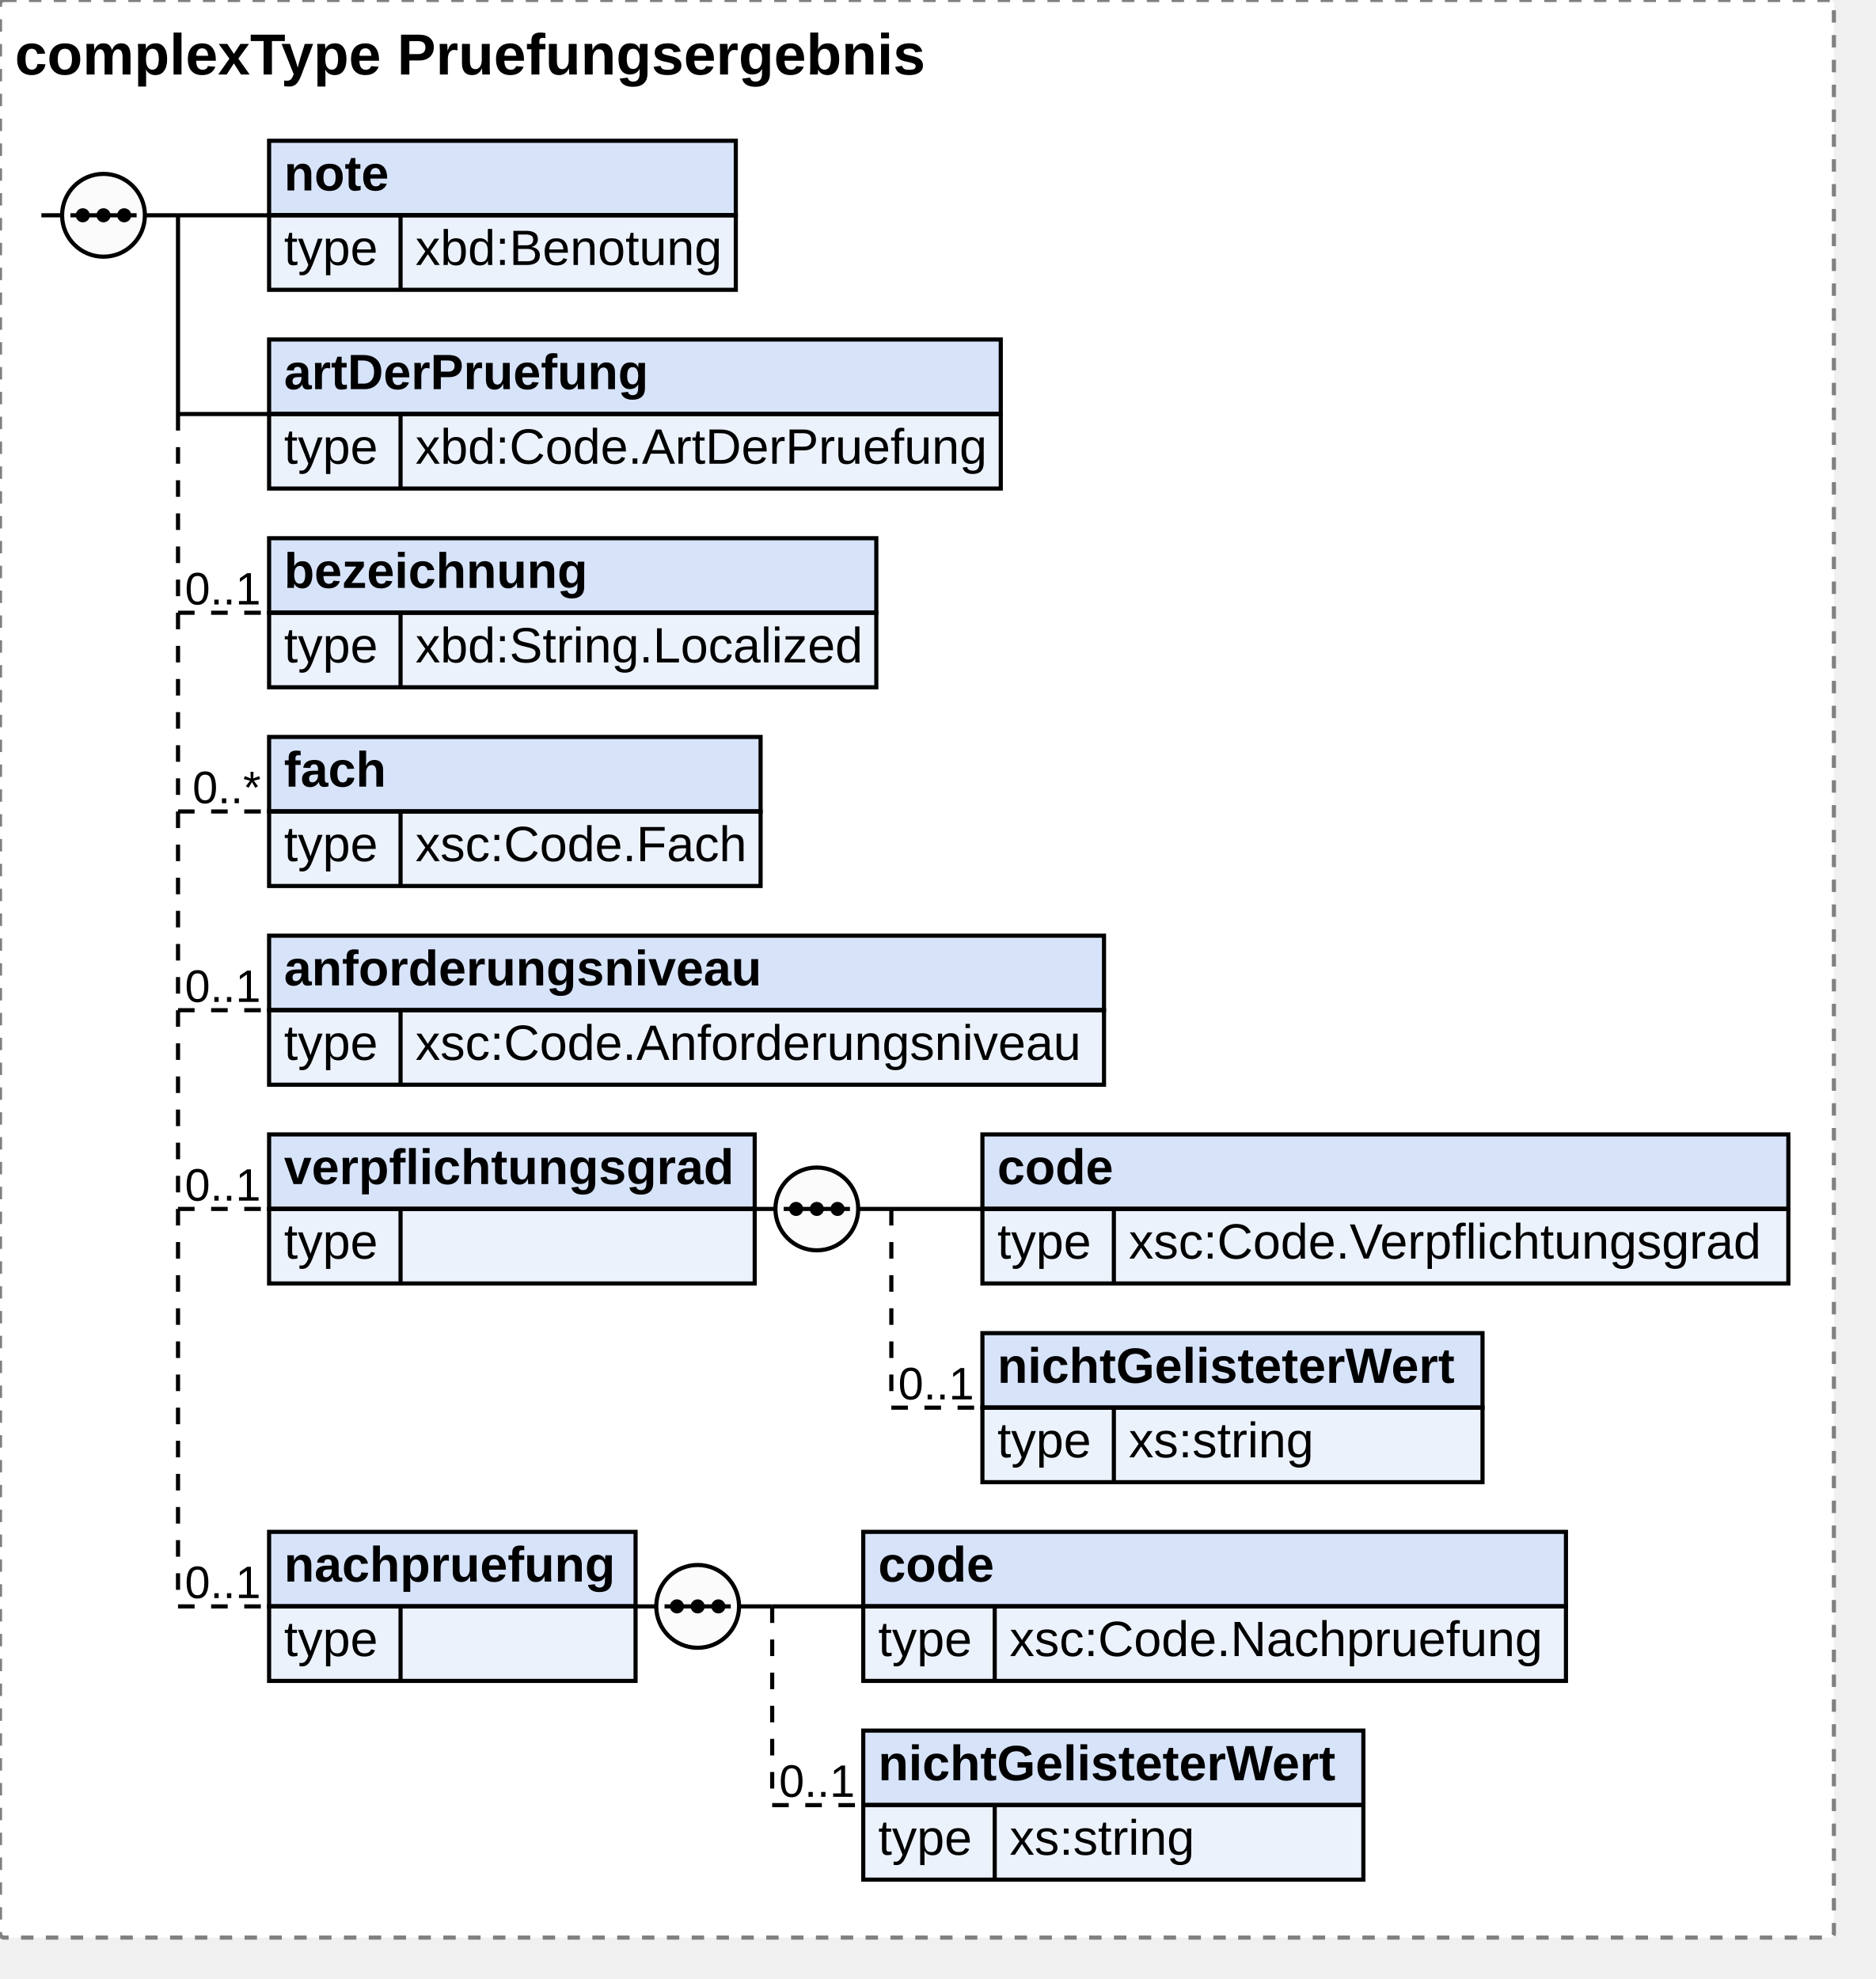
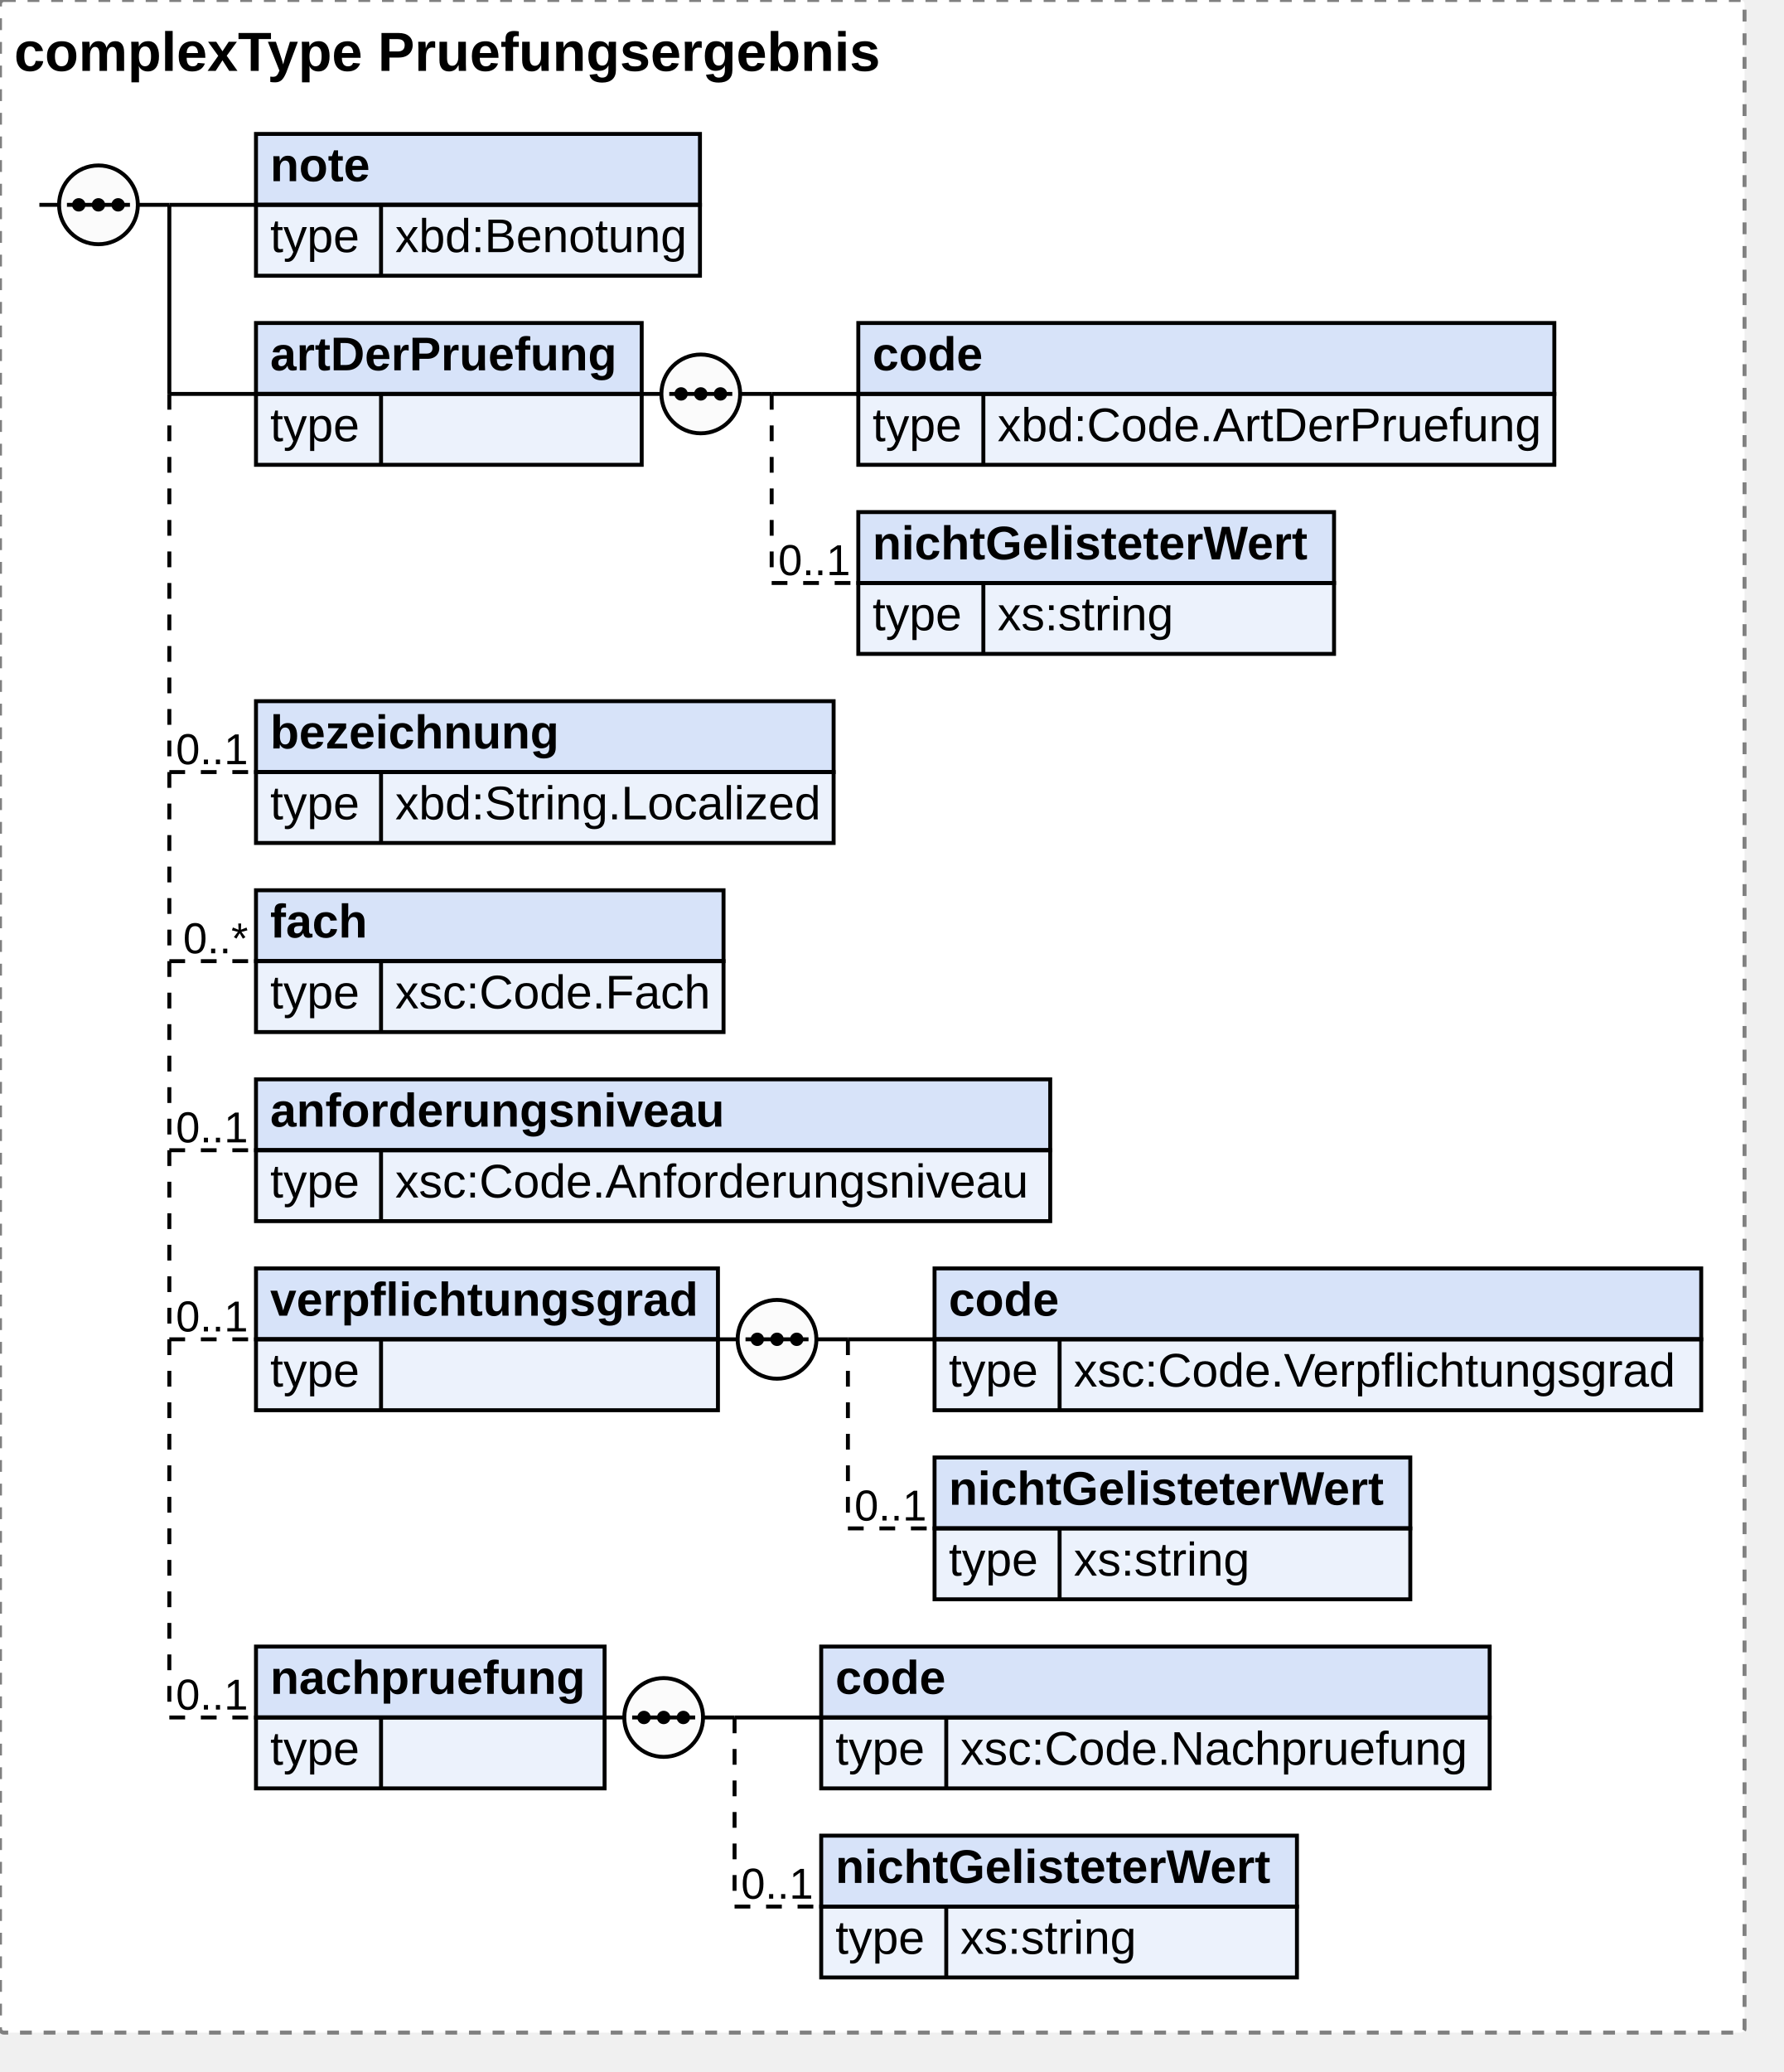
- <svg xmlns="http://www.w3.org/2000/svg" width="452.972" height="478">
+ <svg xmlns="http://www.w3.org/2000/svg" width="452.972" height="526">
  <defs>
    <style type="text/css">
                        text {
                            font-family: 'Arial';
                            fill: black;
                        }
                        text.at {
                            font-family: 'Arial';
                            fill: rgb(242, 152, 0);
                        }
                        line {
                            stroke: black;
                        }
                        line.type-structure {
                            stroke: black;
                        }
                        line.type-structure-optional {
                            stroke: black;
                            stroke-dasharray: 4, 4;
                        }
                        rect.attribute-upper {
                            stroke: black;
                            fill: rgb(255, 239, 211);
                        }
                        rect.element-upper {
                            stroke: black;
                            fill: rgb(215, 227, 249);
                        }
                        rect.element-lower {
                            stroke: black;
                            fill: rgb(236, 242, 252);
                        }
                        a text {
                            fill: black;
                        } 
                    </style>
  </defs>
-   <rect width="442.972" height="468" stroke-dasharray="3,3" rx="1" ry="1" style="stroke: grey;fill: white;" />
+   <rect width="442.972" height="516" stroke-dasharray="3,3" rx="1" ry="1" style="stroke: grey;fill: white;" />
  <text font-size="14" x="3.6" y="18" font-weight="bold">complexType Pruefungsergebnis</text>
  <g transform="translate(10,34)">
    <g transform="translate(55,0)">
      <rect width="112.734" height="18" class="element-upper" />
      <rect width="112.734" height="18" y="18" class="element-lower" />
      <text font-size="12" x="3.6" y="12" font-weight="bold">note</text>
      <line x1="0" y1="18" x2="112.734" y2="18" />
      <text font-size="12" fill="grey" x="3.6" y="30">type</text>
      <line x1="31.753" y1="18" x2="31.753" y2="36" />
      <text font-size="12" x="35.353" y="30">xbd:Benotung</text>
      <g transform="translate(112.7344,0)" />
    </g>
    <line x1="33" y1="18" x2="55" y2="18" class="type-structure-required" />
    <text font-size="11" fill="black" x="53" y="16" text-anchor="end" />
    <line x1="33" y1="18" x2="33" y2="18" class="type-structure-required" />
    <g transform="translate(55,48)">
-       <rect width="176.734" height="18" class="element-upper" />
-       <rect width="176.734" height="18" y="18" class="element-lower" />
+       <rect width="97.941" height="18" class="element-upper" />
+       <rect width="97.941" height="18" y="18" class="element-lower" />
      <text font-size="12" x="3.6" y="12" font-weight="bold">artDerPruefung</text>
-       <line x1="0" y1="18" x2="176.734" y2="18" />
-       <text font-size="12" fill="grey" x="3.6" y="30">type</text>
-       <line x1="31.753" y1="18" x2="31.753" y2="36" />
-       <text font-size="12" x="35.353" y="30">xbd:Code.ArtDerPruefung</text>
-       <g transform="translate(176.7344,0)" />
-     </g>
-     <line x1="33" y1="66" x2="55" y2="66" class="type-structure-required" />
-     <text font-size="11" fill="black" x="53" y="64" text-anchor="end" />
-     <line x1="33" y1="18" x2="33" y2="66" class="type-structure-required" />
-     <g transform="translate(55,96)">
-       <rect width="146.672" height="18" class="element-upper" />
-       <rect width="146.672" height="18" y="18" class="element-lower" />
-       <text font-size="12" x="3.6" y="12" font-weight="bold">bezeichnung</text>
-       <line x1="0" y1="18" x2="146.672" y2="18" />
-       <text font-size="12" fill="grey" x="3.6" y="30">type</text>
-       <line x1="31.753" y1="18" x2="31.753" y2="36" />
-       <text font-size="12" x="35.353" y="30">xbd:String.Localized</text>
-       <g transform="translate(146.6719,0)" />
-     </g>
-     <line x1="33" y1="114" x2="55" y2="114" class="type-structure-optional" />
-     <text font-size="11" fill="black" x="53" y="112" text-anchor="end">0..1</text>
-     <line x1="33" y1="66" x2="33" y2="114" class="type-structure-optional" />
-     <g transform="translate(55,144)">
-       <rect width="118.719" height="18" class="element-upper" />
-       <rect width="118.719" height="18" y="18" class="element-lower" />
-       <text font-size="12" x="3.6" y="12" font-weight="bold">fach</text>
-       <line x1="0" y1="18" x2="118.719" y2="18" />
-       <text font-size="12" fill="grey" x="3.6" y="30">type</text>
-       <line x1="31.753" y1="18" x2="31.753" y2="36" />
-       <text font-size="12" x="35.353" y="30">xsc:Code.Fach</text>
-       <g transform="translate(118.7188,0)" />
-     </g>
-     <line x1="33" y1="162" x2="55" y2="162" class="type-structure-optional" />
-     <text font-size="11" fill="black" x="53" y="160" text-anchor="end">0..*</text>
-     <line x1="33" y1="114" x2="33" y2="162" class="type-structure-optional" />
-     <g transform="translate(55,192)">
-       <rect width="201.672" height="18" class="element-upper" />
-       <rect width="201.672" height="18" y="18" class="element-lower" />
-       <text font-size="12" x="3.6" y="12" font-weight="bold">anforderungsniveau</text>
-       <line x1="0" y1="18" x2="201.672" y2="18" />
-       <text font-size="12" fill="grey" x="3.6" y="30">type</text>
-       <line x1="31.753" y1="18" x2="31.753" y2="36" />
-       <text font-size="12" x="35.353" y="30">xsc:Code.Anforderungsniveau</text>
-       <g transform="translate(201.6719,0)" />
-     </g>
-     <line x1="33" y1="210" x2="55" y2="210" class="type-structure-optional" />
-     <text font-size="11" fill="black" x="53" y="208" text-anchor="end">0..1</text>
-     <line x1="33" y1="162" x2="33" y2="210" class="type-structure-optional" />
-     <g transform="translate(55,240)">
-       <rect width="117.3" height="18" class="element-upper" />
-       <rect width="117.3" height="18" y="18" class="element-lower" />
-       <text font-size="12" x="3.6" y="12" font-weight="bold">verpflichtungsgrad</text>
-       <line x1="0" y1="18" x2="117.3" y2="18" />
-       <text font-size="12" fill="grey" x="3.6" y="30">type</text>
-       <line x1="31.753" y1="18" x2="31.753" y2="36" />
-       <g transform="translate(117.3,0)">
+       <line x1="0" y1="18" x2="97.941" y2="18" />
+       <text font-size="12" fill="grey" x="3.6" y="30">type</text>
+       <line x1="31.753" y1="18" x2="31.753" y2="36" />
+       <g transform="translate(97.94062,0)">
        <g transform="translate(55,0)">
-           <rect width="194.672" height="18" class="element-upper" />
-           <rect width="194.672" height="18" y="18" class="element-lower" />
+           <rect width="176.734" height="18" class="element-upper" />
+           <rect width="176.734" height="18" y="18" class="element-lower" />
          <text font-size="12" x="3.6" y="12" font-weight="bold">code</text>
-           <line x1="0" y1="18" x2="194.672" y2="18" />
-           <text font-size="12" fill="grey" x="3.6" y="30">type</text>
-           <line x1="31.753" y1="18" x2="31.753" y2="36" />
-           <text font-size="12" x="35.353" y="30">xsc:Code.Verpflichtungsgrad</text>
-           <g transform="translate(194.6719,0)" />
+           <line x1="0" y1="18" x2="176.734" y2="18" />
+           <text font-size="12" fill="grey" x="3.6" y="30">type</text>
+           <line x1="31.753" y1="18" x2="31.753" y2="36" />
+           <text font-size="12" x="35.353" y="30">xbd:Code.ArtDerPruefung</text>
+           <g transform="translate(176.7344,0)" />
        </g>
        <line x1="33" y1="18" x2="55" y2="18" class="type-structure-required" />
        <text font-size="11" fill="black" x="53" y="16" text-anchor="end" />
        <line x1="33" y1="18" x2="33" y2="18" class="type-structure-required" />
        <g transform="translate(55,48)">
          <rect width="120.8" height="18" class="element-upper" />
          <rect width="120.8" height="18" y="18" class="element-lower" />
          <text font-size="12" x="3.6" y="12" font-weight="bold">nichtGelisteterWert</text>
          <line x1="0" y1="18" x2="120.8" y2="18" />
          <text font-size="12" fill="grey" x="3.6" y="30">type</text>
          <line x1="31.753" y1="18" x2="31.753" y2="36" />
          <text font-size="12" x="35.353" y="30">xs:string</text>
          <g transform="translate(120.8,0)" />
        </g>
        <line x1="33" y1="66" x2="55" y2="66" class="type-structure-optional" />
        <text font-size="11" fill="black" x="53" y="64" text-anchor="end">0..1</text>
        <line x1="33" y1="18" x2="33" y2="66" class="type-structure-optional" />
        <circle cx="15" cy="18" r="10" stroke="black" fill="rgb(251, 251, 251)" />
        <line x1="0" y1="18" x2="5" y2="18" class="type-structure-required" />
        <line x1="25" y1="18" x2="33" y2="18" class="type-structure-required" />
        <circle cx="10" cy="18" r="1.2" stroke="black" fill="black" />
        <circle cx="15" cy="18" r="1.2" stroke="black" fill="black" />
        <circle cx="20" cy="18" r="1.2" stroke="black" fill="black" />
        <line x1="7" y1="18" x2="23" y2="18" />
      </g>
    </g>
+     <line x1="33" y1="66" x2="55" y2="66" class="type-structure-required" />
+     <text font-size="11" fill="black" x="53" y="64" text-anchor="end" />
+     <line x1="33" y1="18" x2="33" y2="66" class="type-structure-required" />
+     <g transform="translate(55,144)">
+       <rect width="146.672" height="18" class="element-upper" />
+       <rect width="146.672" height="18" y="18" class="element-lower" />
+       <text font-size="12" x="3.6" y="12" font-weight="bold">bezeichnung</text>
+       <line x1="0" y1="18" x2="146.672" y2="18" />
+       <text font-size="12" fill="grey" x="3.6" y="30">type</text>
+       <line x1="31.753" y1="18" x2="31.753" y2="36" />
+       <text font-size="12" x="35.353" y="30">xbd:String.Localized</text>
+       <g transform="translate(146.6719,0)" />
+     </g>
+     <line x1="33" y1="162" x2="55" y2="162" class="type-structure-optional" />
+     <text font-size="11" fill="black" x="53" y="160" text-anchor="end">0..1</text>
+     <line x1="33" y1="66" x2="33" y2="162" class="type-structure-optional" />
+     <g transform="translate(55,192)">
+       <rect width="118.719" height="18" class="element-upper" />
+       <rect width="118.719" height="18" y="18" class="element-lower" />
+       <text font-size="12" x="3.6" y="12" font-weight="bold">fach</text>
+       <line x1="0" y1="18" x2="118.719" y2="18" />
+       <text font-size="12" fill="grey" x="3.6" y="30">type</text>
+       <line x1="31.753" y1="18" x2="31.753" y2="36" />
+       <text font-size="12" x="35.353" y="30">xsc:Code.Fach</text>
+       <g transform="translate(118.7188,0)" />
+     </g>
+     <line x1="33" y1="210" x2="55" y2="210" class="type-structure-optional" />
+     <text font-size="11" fill="black" x="53" y="208" text-anchor="end">0..*</text>
+     <line x1="33" y1="162" x2="33" y2="210" class="type-structure-optional" />
+     <g transform="translate(55,240)">
+       <rect width="201.672" height="18" class="element-upper" />
+       <rect width="201.672" height="18" y="18" class="element-lower" />
+       <text font-size="12" x="3.6" y="12" font-weight="bold">anforderungsniveau</text>
+       <line x1="0" y1="18" x2="201.672" y2="18" />
+       <text font-size="12" fill="grey" x="3.6" y="30">type</text>
+       <line x1="31.753" y1="18" x2="31.753" y2="36" />
+       <text font-size="12" x="35.353" y="30">xsc:Code.Anforderungsniveau</text>
+       <g transform="translate(201.6719,0)" />
+     </g>
    <line x1="33" y1="258" x2="55" y2="258" class="type-structure-optional" />
    <text font-size="11" fill="black" x="53" y="256" text-anchor="end">0..1</text>
    <line x1="33" y1="210" x2="33" y2="258" class="type-structure-optional" />
-     <g transform="translate(55,336)">
-       <rect width="88.519" height="18" class="element-upper" />
-       <rect width="88.519" height="18" y="18" class="element-lower" />
-       <text font-size="12" x="3.6" y="12" font-weight="bold">nachpruefung</text>
-       <line x1="0" y1="18" x2="88.519" y2="18" />
-       <text font-size="12" fill="grey" x="3.6" y="30">type</text>
-       <line x1="31.753" y1="18" x2="31.753" y2="36" />
-       <g transform="translate(88.51875,0)">
+     <g transform="translate(55,288)">
+       <rect width="117.3" height="18" class="element-upper" />
+       <rect width="117.3" height="18" y="18" class="element-lower" />
+       <text font-size="12" x="3.6" y="12" font-weight="bold">verpflichtungsgrad</text>
+       <line x1="0" y1="18" x2="117.3" y2="18" />
+       <text font-size="12" fill="grey" x="3.6" y="30">type</text>
+       <line x1="31.753" y1="18" x2="31.753" y2="36" />
+       <g transform="translate(117.3,0)">
        <g transform="translate(55,0)">
-           <rect width="169.734" height="18" class="element-upper" />
-           <rect width="169.734" height="18" y="18" class="element-lower" />
+           <rect width="194.672" height="18" class="element-upper" />
+           <rect width="194.672" height="18" y="18" class="element-lower" />
          <text font-size="12" x="3.6" y="12" font-weight="bold">code</text>
-           <line x1="0" y1="18" x2="169.734" y2="18" />
-           <text font-size="12" fill="grey" x="3.6" y="30">type</text>
-           <line x1="31.753" y1="18" x2="31.753" y2="36" />
-           <text font-size="12" x="35.353" y="30">xsc:Code.Nachpruefung</text>
-           <g transform="translate(169.7344,0)" />
+           <line x1="0" y1="18" x2="194.672" y2="18" />
+           <text font-size="12" fill="grey" x="3.6" y="30">type</text>
+           <line x1="31.753" y1="18" x2="31.753" y2="36" />
+           <text font-size="12" x="35.353" y="30">xsc:Code.Verpflichtungsgrad</text>
+           <g transform="translate(194.6719,0)" />
        </g>
        <line x1="33" y1="18" x2="55" y2="18" class="type-structure-required" />
        <text font-size="11" fill="black" x="53" y="16" text-anchor="end" />
        <line x1="33" y1="18" x2="33" y2="18" class="type-structure-required" />
        <g transform="translate(55,48)">
          <rect width="120.8" height="18" class="element-upper" />
          <rect width="120.8" height="18" y="18" class="element-lower" />
          <text font-size="12" x="3.6" y="12" font-weight="bold">nichtGelisteterWert</text>
          <line x1="0" y1="18" x2="120.8" y2="18" />
          <text font-size="12" fill="grey" x="3.6" y="30">type</text>
          <line x1="31.753" y1="18" x2="31.753" y2="36" />
          <text font-size="12" x="35.353" y="30">xs:string</text>
          <g transform="translate(120.8,0)" />
        </g>
        <line x1="33" y1="66" x2="55" y2="66" class="type-structure-optional" />
        <text font-size="11" fill="black" x="53" y="64" text-anchor="end">0..1</text>
        <line x1="33" y1="18" x2="33" y2="66" class="type-structure-optional" />
        <circle cx="15" cy="18" r="10" stroke="black" fill="rgb(251, 251, 251)" />
        <line x1="0" y1="18" x2="5" y2="18" class="type-structure-required" />
        <line x1="25" y1="18" x2="33" y2="18" class="type-structure-required" />
        <circle cx="10" cy="18" r="1.2" stroke="black" fill="black" />
        <circle cx="15" cy="18" r="1.2" stroke="black" fill="black" />
        <circle cx="20" cy="18" r="1.2" stroke="black" fill="black" />
        <line x1="7" y1="18" x2="23" y2="18" />
      </g>
    </g>
-     <line x1="33" y1="354" x2="55" y2="354" class="type-structure-optional" />
-     <text font-size="11" fill="black" x="53" y="352" text-anchor="end">0..1</text>
-     <line x1="33" y1="258" x2="33" y2="354" class="type-structure-optional" />
+     <line x1="33" y1="306" x2="55" y2="306" class="type-structure-optional" />
+     <text font-size="11" fill="black" x="53" y="304" text-anchor="end">0..1</text>
+     <line x1="33" y1="258" x2="33" y2="306" class="type-structure-optional" />
+     <g transform="translate(55,384)">
+       <rect width="88.519" height="18" class="element-upper" />
+       <rect width="88.519" height="18" y="18" class="element-lower" />
+       <text font-size="12" x="3.6" y="12" font-weight="bold">nachpruefung</text>
+       <line x1="0" y1="18" x2="88.519" y2="18" />
+       <text font-size="12" fill="grey" x="3.6" y="30">type</text>
+       <line x1="31.753" y1="18" x2="31.753" y2="36" />
+       <g transform="translate(88.51875,0)">
+         <g transform="translate(55,0)">
+           <rect width="169.734" height="18" class="element-upper" />
+           <rect width="169.734" height="18" y="18" class="element-lower" />
+           <text font-size="12" x="3.6" y="12" font-weight="bold">code</text>
+           <line x1="0" y1="18" x2="169.734" y2="18" />
+           <text font-size="12" fill="grey" x="3.6" y="30">type</text>
+           <line x1="31.753" y1="18" x2="31.753" y2="36" />
+           <text font-size="12" x="35.353" y="30">xsc:Code.Nachpruefung</text>
+           <g transform="translate(169.7344,0)" />
+         </g>
+         <line x1="33" y1="18" x2="55" y2="18" class="type-structure-required" />
+         <text font-size="11" fill="black" x="53" y="16" text-anchor="end" />
+         <line x1="33" y1="18" x2="33" y2="18" class="type-structure-required" />
+         <g transform="translate(55,48)">
+           <rect width="120.8" height="18" class="element-upper" />
+           <rect width="120.8" height="18" y="18" class="element-lower" />
+           <text font-size="12" x="3.6" y="12" font-weight="bold">nichtGelisteterWert</text>
+           <line x1="0" y1="18" x2="120.8" y2="18" />
+           <text font-size="12" fill="grey" x="3.6" y="30">type</text>
+           <line x1="31.753" y1="18" x2="31.753" y2="36" />
+           <text font-size="12" x="35.353" y="30">xs:string</text>
+           <g transform="translate(120.8,0)" />
+         </g>
+         <line x1="33" y1="66" x2="55" y2="66" class="type-structure-optional" />
+         <text font-size="11" fill="black" x="53" y="64" text-anchor="end">0..1</text>
+         <line x1="33" y1="18" x2="33" y2="66" class="type-structure-optional" />
+         <circle cx="15" cy="18" r="10" stroke="black" fill="rgb(251, 251, 251)" />
+         <line x1="0" y1="18" x2="5" y2="18" class="type-structure-required" />
+         <line x1="25" y1="18" x2="33" y2="18" class="type-structure-required" />
+         <circle cx="10" cy="18" r="1.2" stroke="black" fill="black" />
+         <circle cx="15" cy="18" r="1.2" stroke="black" fill="black" />
+         <circle cx="20" cy="18" r="1.2" stroke="black" fill="black" />
+         <line x1="7" y1="18" x2="23" y2="18" />
+       </g>
+     </g>
+     <line x1="33" y1="402" x2="55" y2="402" class="type-structure-optional" />
+     <text font-size="11" fill="black" x="53" y="400" text-anchor="end">0..1</text>
+     <line x1="33" y1="306" x2="33" y2="402" class="type-structure-optional" />
    <circle cx="15" cy="18" r="10" stroke="black" fill="rgb(251, 251, 251)" />
    <line x1="0" y1="18" x2="5" y2="18" class="type-structure-required" />
    <line x1="25" y1="18" x2="33" y2="18" class="type-structure-required" />
    <circle cx="10" cy="18" r="1.2" stroke="black" fill="black" />
    <circle cx="15" cy="18" r="1.2" stroke="black" fill="black" />
    <circle cx="20" cy="18" r="1.2" stroke="black" fill="black" />
    <line x1="7" y1="18" x2="23" y2="18" />
  </g>
</svg>
